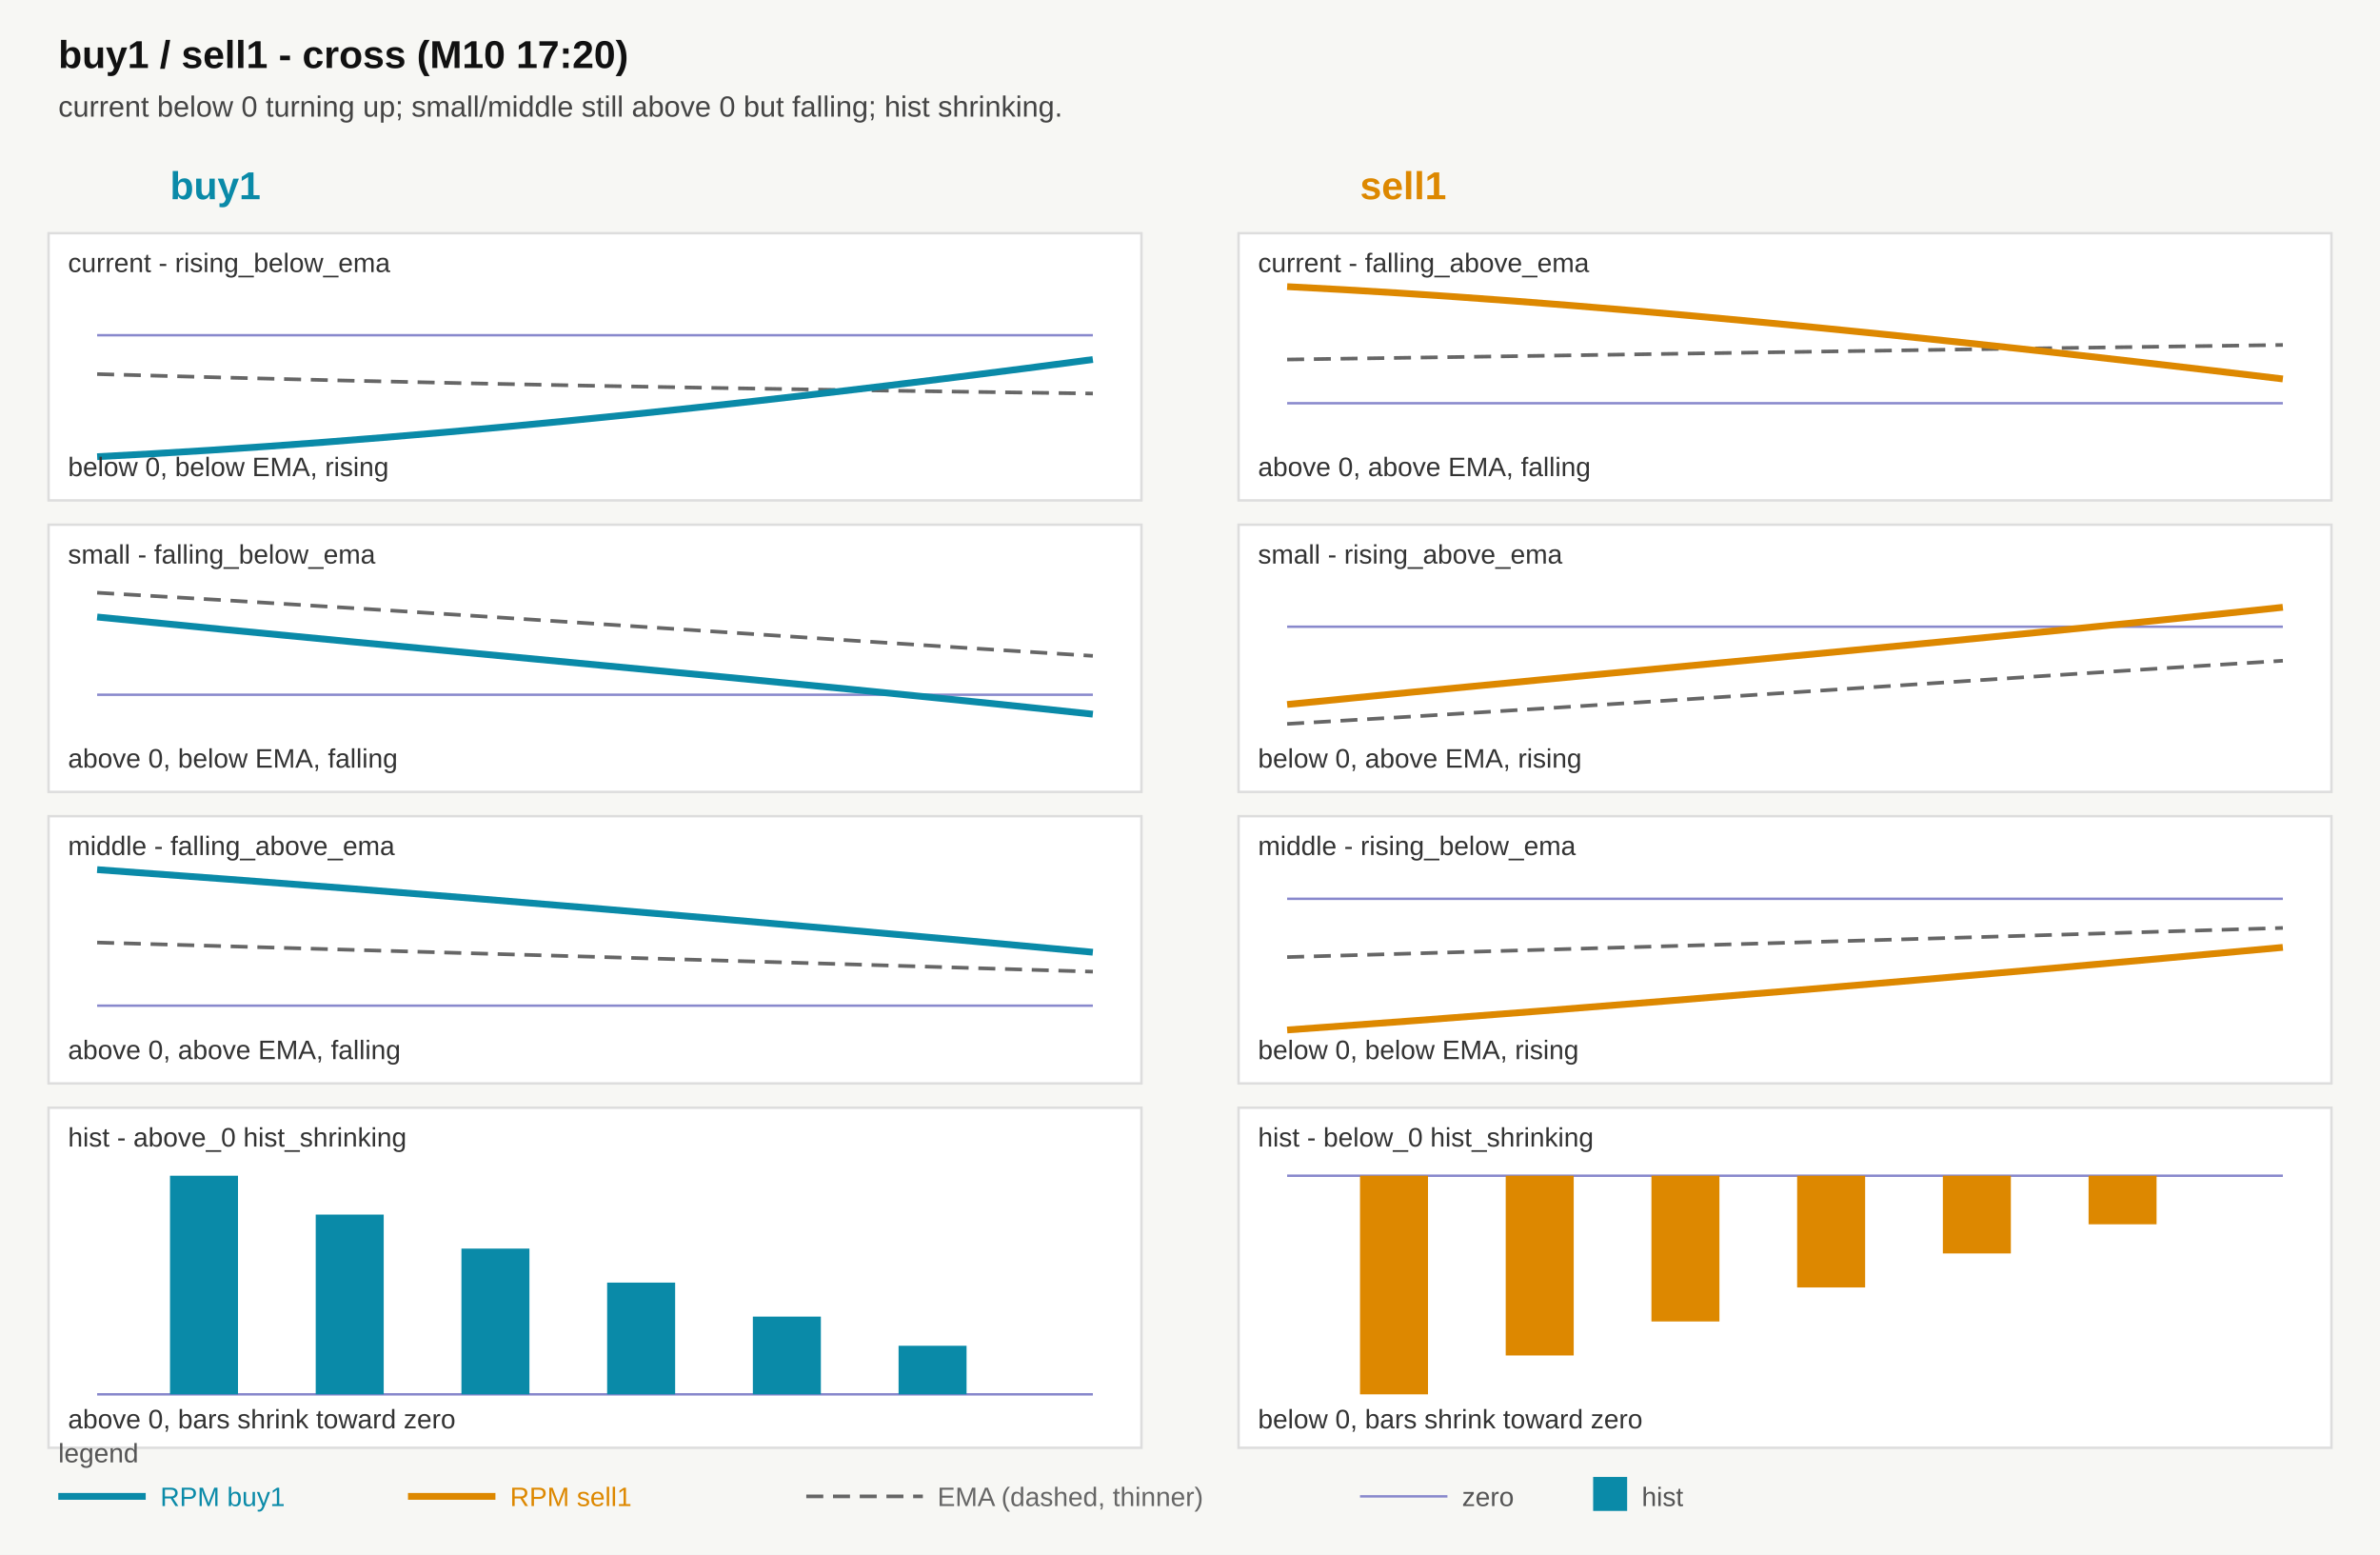
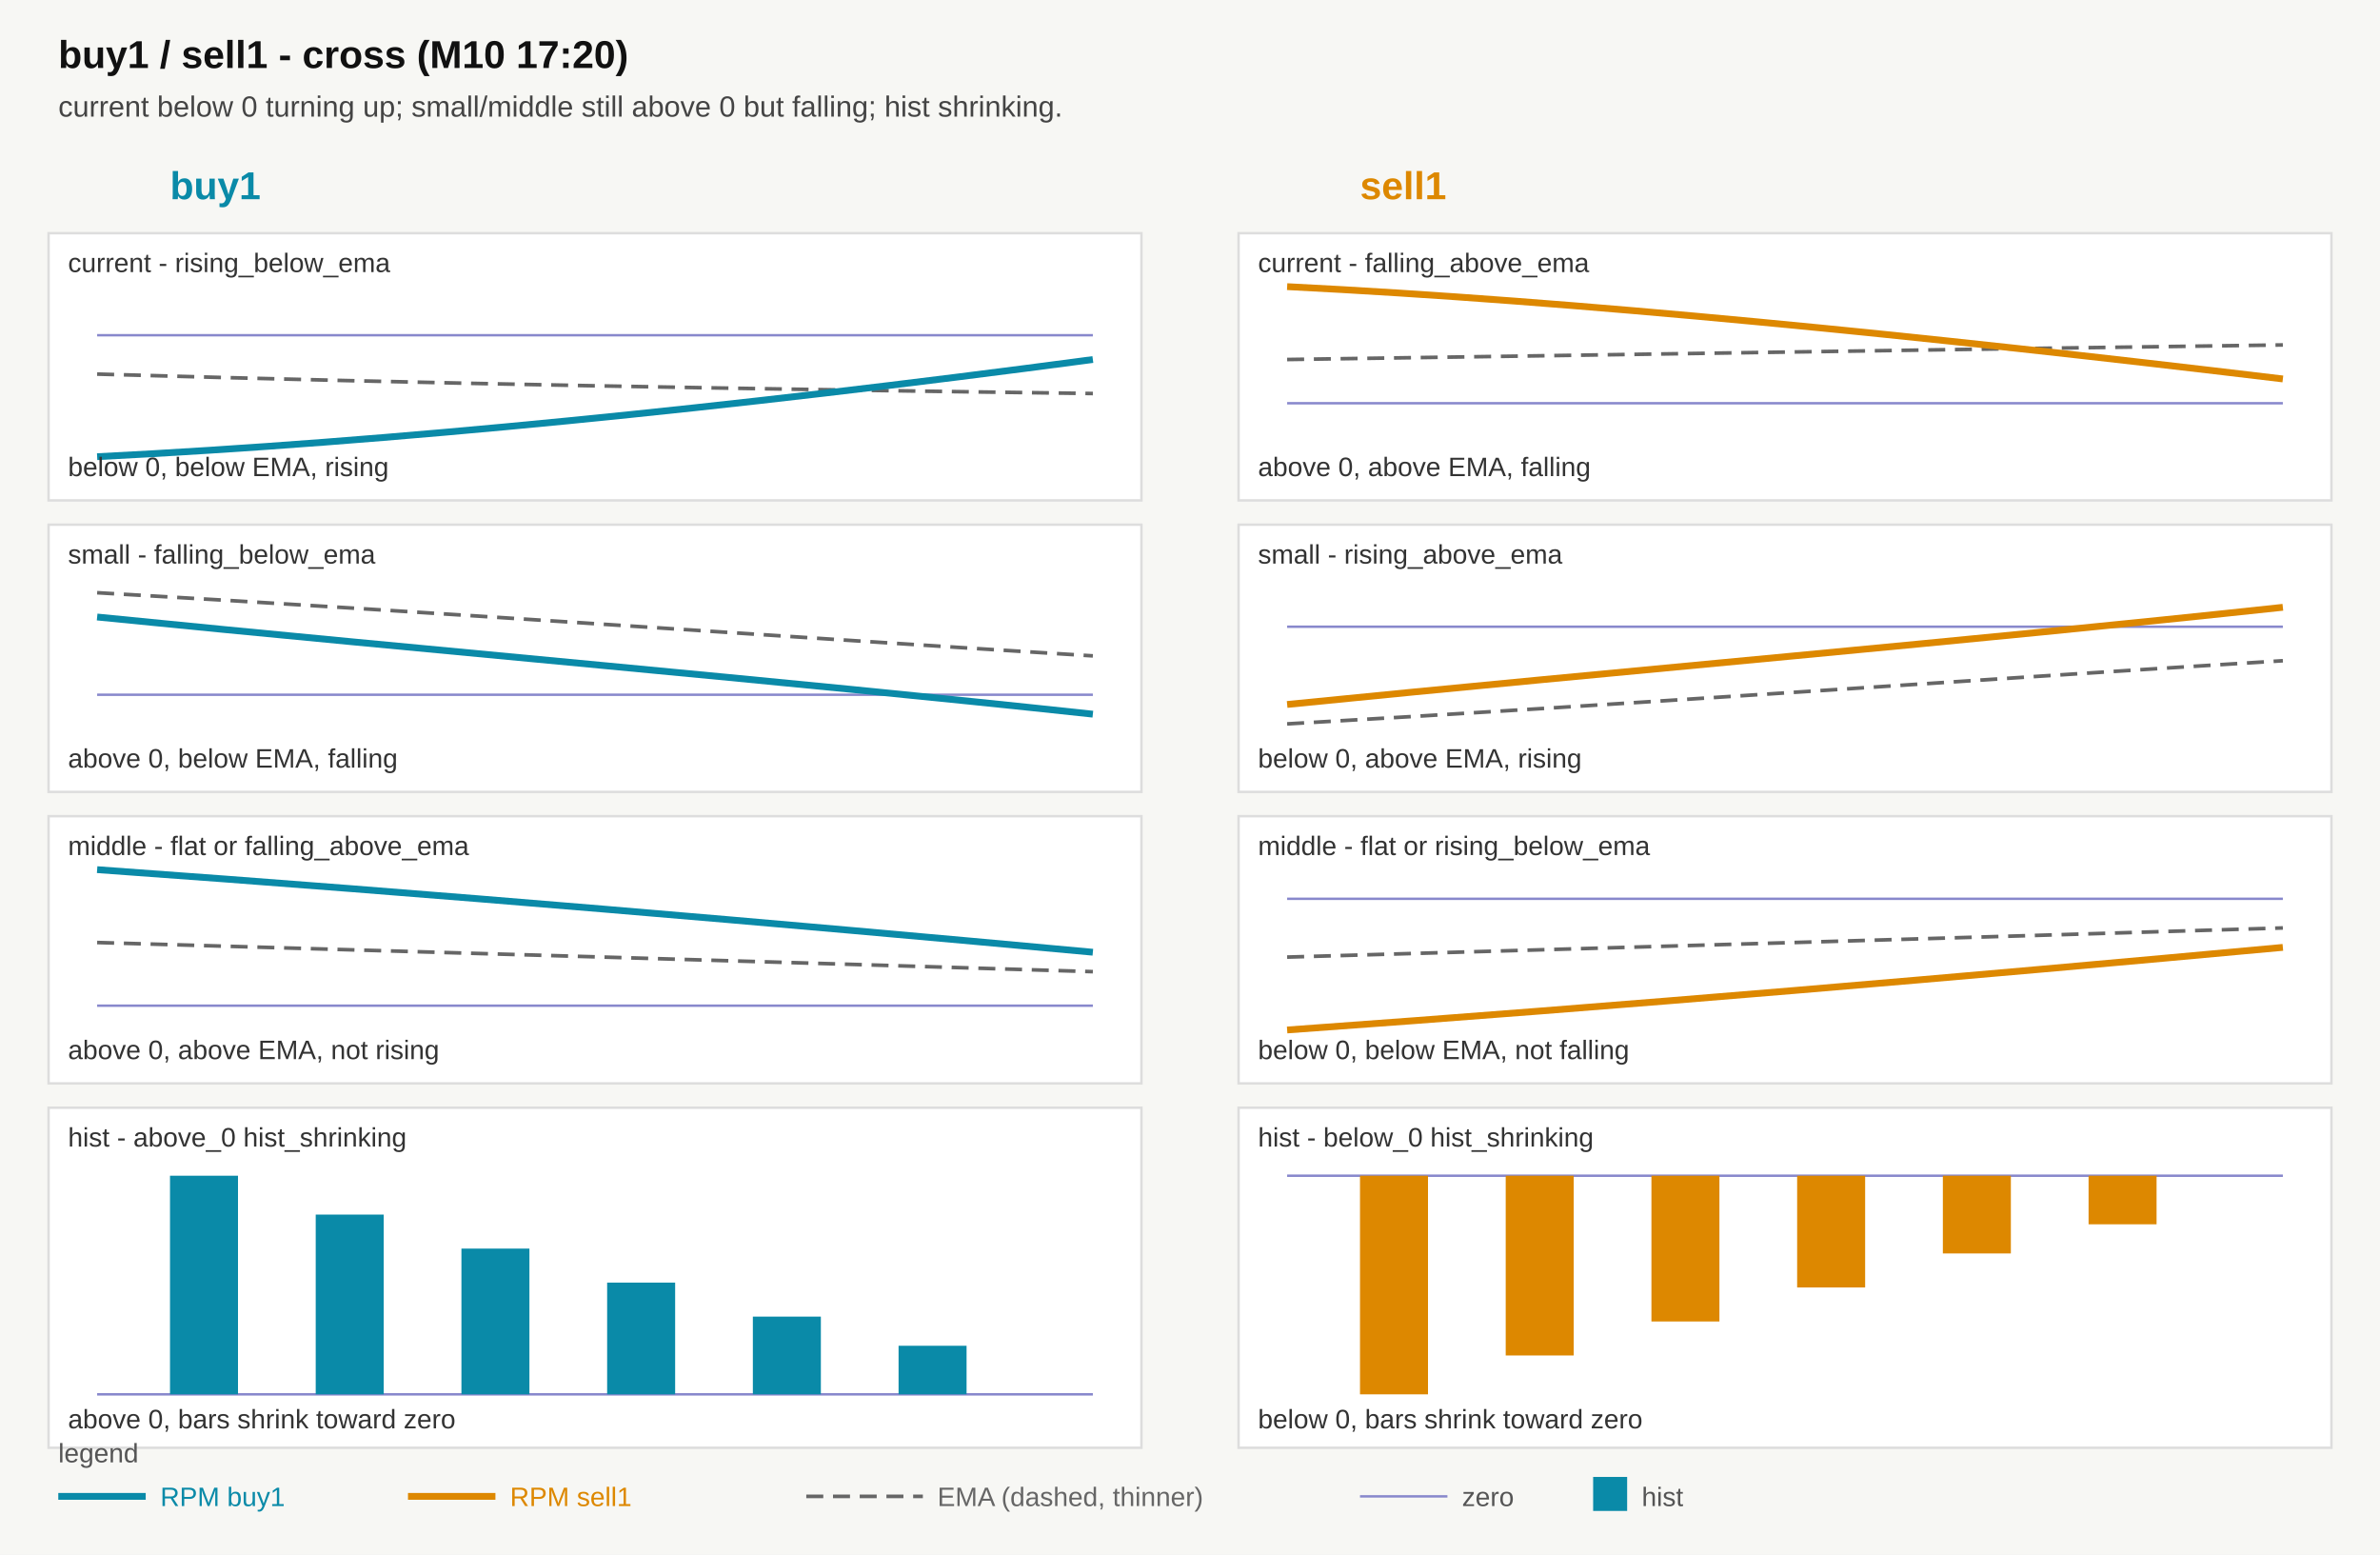
<svg xmlns="http://www.w3.org/2000/svg" width="980" height="640" viewBox="0 0 980 640">
  <rect width="980" height="640" fill="#f7f7f4" />
  <text x="24" y="28" font-family="Arial" font-size="16" fill="#111111" font-weight="bold">buy1 / sell1 - cross (M10 17:20)</text>
  <text x="24" y="48" font-family="Arial" font-size="12" fill="#444444">current below 0 turning up; small/middle still above 0 but falling; hist shrinking.</text>
  <text x="70" y="82" font-family="Arial" font-size="16" fill="#0a8aa8" font-weight="bold">buy1</text>
  <text x="560" y="82" font-family="Arial" font-size="16" fill="#dd8800" font-weight="bold">sell1</text>
  <rect x="20" y="96" width="450" height="110" fill="#ffffff" stroke="#dddddd" />
  <text x="28" y="112" font-family="Arial" font-size="11" fill="#333333">current - rising_below_ema</text>
  <line x1="40" y1="138" x2="450" y2="138" stroke="#8888cc" stroke-width="1" fill="none" />
  <path d="M40,154 C180,158 300,160 450,162" fill="none" stroke="#666666" stroke-width="1.5" stroke-dasharray="7 4" />
  <path d="M40,188 C160,182 300,168 450,148" fill="none" stroke="#0a8aa8" stroke-width="2.8" />
  <text x="28" y="196" font-family="Arial" font-size="11" fill="#333333">below 0, below EMA, rising</text>
  <rect x="20" y="216" width="450" height="110" fill="#ffffff" stroke="#dddddd" />
  <text x="28" y="232" font-family="Arial" font-size="11" fill="#333333">small - falling_below_ema</text>
  <line x1="40" y1="286" x2="450" y2="286" stroke="#8888cc" stroke-width="1" fill="none" />
  <path d="M40,244 C180,252 320,262 450,270" fill="none" stroke="#666666" stroke-width="1.5" stroke-dasharray="7 4" />
  <path d="M40,254 C180,268 320,280 450,294" fill="none" stroke="#0a8aa8" stroke-width="2.8" />
  <text x="28" y="316" font-family="Arial" font-size="11" fill="#333333">above 0, below EMA, falling</text>
  <rect x="20" y="336" width="450" height="110" fill="#ffffff" stroke="#dddddd" />
-   <text x="28" y="352" font-family="Arial" font-size="11" fill="#333333">middle - falling_above_ema</text>
+   <text x="28" y="352" font-family="Arial" font-size="11" fill="#333333">middle - flat or falling_above_ema</text>
  <line x1="40" y1="414" x2="450" y2="414" stroke="#8888cc" stroke-width="1" fill="none" />
  <path d="M40,388 C180,392 320,396 450,400" fill="none" stroke="#666666" stroke-width="1.5" stroke-dasharray="7 4" />
  <path d="M40,358 C180,368 320,380 450,392" fill="none" stroke="#0a8aa8" stroke-width="2.8" />
-   <text x="28" y="436" font-family="Arial" font-size="11" fill="#333333">above 0, above EMA, falling</text>
+   <text x="28" y="436" font-family="Arial" font-size="11" fill="#333333">above 0, above EMA, not rising</text>
  <rect x="20" y="456" width="450" height="140" fill="#ffffff" stroke="#dddddd" />
  <text x="28" y="472" font-family="Arial" font-size="11" fill="#333333">hist - above_0 hist_shrinking</text>
  <line x1="40" y1="574" x2="450" y2="574" stroke="#8888cc" stroke-width="1" fill="none" />
  <rect x="70" y="484" width="28" height="90" fill="#0a8aa8" />
  <rect x="130" y="500" width="28" height="74" fill="#0a8aa8" />
  <rect x="190" y="514" width="28" height="60" fill="#0a8aa8" />
  <rect x="250" y="528" width="28" height="46" fill="#0a8aa8" />
  <rect x="310" y="542" width="28" height="32" fill="#0a8aa8" />
  <rect x="370" y="554" width="28" height="20" fill="#0a8aa8" />
  <text x="28" y="588" font-family="Arial" font-size="11" fill="#333333">above 0, bars shrink toward zero</text>
  <rect x="510" y="96" width="450" height="110" fill="#ffffff" stroke="#dddddd" />
  <text x="518" y="112" font-family="Arial" font-size="11" fill="#333333">current - falling_above_ema</text>
  <line x1="530" y1="166" x2="940" y2="166" stroke="#8888cc" stroke-width="1" fill="none" />
  <path d="M530,148 C670,146 790,144 940,142" fill="none" stroke="#666666" stroke-width="1.5" stroke-dasharray="7 4" />
  <path d="M530,118 C650,124 790,138 940,156" fill="none" stroke="#dd8800" stroke-width="2.8" />
  <text x="518" y="196" font-family="Arial" font-size="11" fill="#333333">above 0, above EMA, falling</text>
  <rect x="510" y="216" width="450" height="110" fill="#ffffff" stroke="#dddddd" />
  <text x="518" y="232" font-family="Arial" font-size="11" fill="#333333">small - rising_above_ema</text>
  <line x1="530" y1="258" x2="940" y2="258" stroke="#8888cc" stroke-width="1" fill="none" />
  <path d="M530,298 C670,290 810,280 940,272" fill="none" stroke="#666666" stroke-width="1.5" stroke-dasharray="7 4" />
  <path d="M530,290 C670,276 810,264 940,250" fill="none" stroke="#dd8800" stroke-width="2.8" />
  <text x="518" y="316" font-family="Arial" font-size="11" fill="#333333">below 0, above EMA, rising</text>
  <rect x="510" y="336" width="450" height="110" fill="#ffffff" stroke="#dddddd" />
-   <text x="518" y="352" font-family="Arial" font-size="11" fill="#333333">middle - rising_below_ema</text>
+   <text x="518" y="352" font-family="Arial" font-size="11" fill="#333333">middle - flat or rising_below_ema</text>
  <line x1="530" y1="370" x2="940" y2="370" stroke="#8888cc" stroke-width="1" fill="none" />
  <path d="M530,394 C670,390 810,386 940,382" fill="none" stroke="#666666" stroke-width="1.5" stroke-dasharray="7 4" />
  <path d="M530,424 C670,414 810,402 940,390" fill="none" stroke="#dd8800" stroke-width="2.8" />
-   <text x="518" y="436" font-family="Arial" font-size="11" fill="#333333">below 0, below EMA, rising</text>
+   <text x="518" y="436" font-family="Arial" font-size="11" fill="#333333">below 0, below EMA, not falling</text>
  <rect x="510" y="456" width="450" height="140" fill="#ffffff" stroke="#dddddd" />
  <text x="518" y="472" font-family="Arial" font-size="11" fill="#333333">hist - below_0 hist_shrinking</text>
  <line x1="530" y1="484" x2="940" y2="484" stroke="#8888cc" stroke-width="1" fill="none" />
  <rect x="560" y="484" width="28" height="90" fill="#dd8800" />
  <rect x="620" y="484" width="28" height="74" fill="#dd8800" />
  <rect x="680" y="484" width="28" height="60" fill="#dd8800" />
  <rect x="740" y="484" width="28" height="46" fill="#dd8800" />
  <rect x="800" y="484" width="28" height="32" fill="#dd8800" />
  <rect x="860" y="484" width="28" height="20" fill="#dd8800" />
  <text x="518" y="588" font-family="Arial" font-size="11" fill="#333333">below 0, bars shrink toward zero</text>
  <text x="24" y="602" font-family="Arial" font-size="11" fill="#555555">legend</text>
  <line x1="24" y1="616" x2="60" y2="616" stroke="#0a8aa8" stroke-width="2.8" fill="none" />
  <text x="66" y="620" font-family="Arial" font-size="11" fill="#0a8aa8">RPM buy1</text>
  <line x1="168" y1="616" x2="204" y2="616" stroke="#dd8800" stroke-width="2.8" fill="none" />
  <text x="210" y="620" font-family="Arial" font-size="11" fill="#dd8800">RPM sell1</text>
  <line x1="332" y1="616" x2="380" y2="616" stroke="#666666" stroke-width="1.5" stroke-dasharray="7 4" fill="none" />
  <text x="386" y="620" font-family="Arial" font-size="11" fill="#666666">EMA (dashed, thinner)</text>
  <line x1="560" y1="616" x2="596" y2="616" stroke="#8888cc" stroke-width="1" fill="none" />
  <text x="602" y="620" font-family="Arial" font-size="11" fill="#555555">zero</text>
  <rect x="656" y="608" width="14" height="14" fill="#0a8aa8" />
  <text x="676" y="620" font-family="Arial" font-size="11" fill="#555555">hist</text>
</svg>
